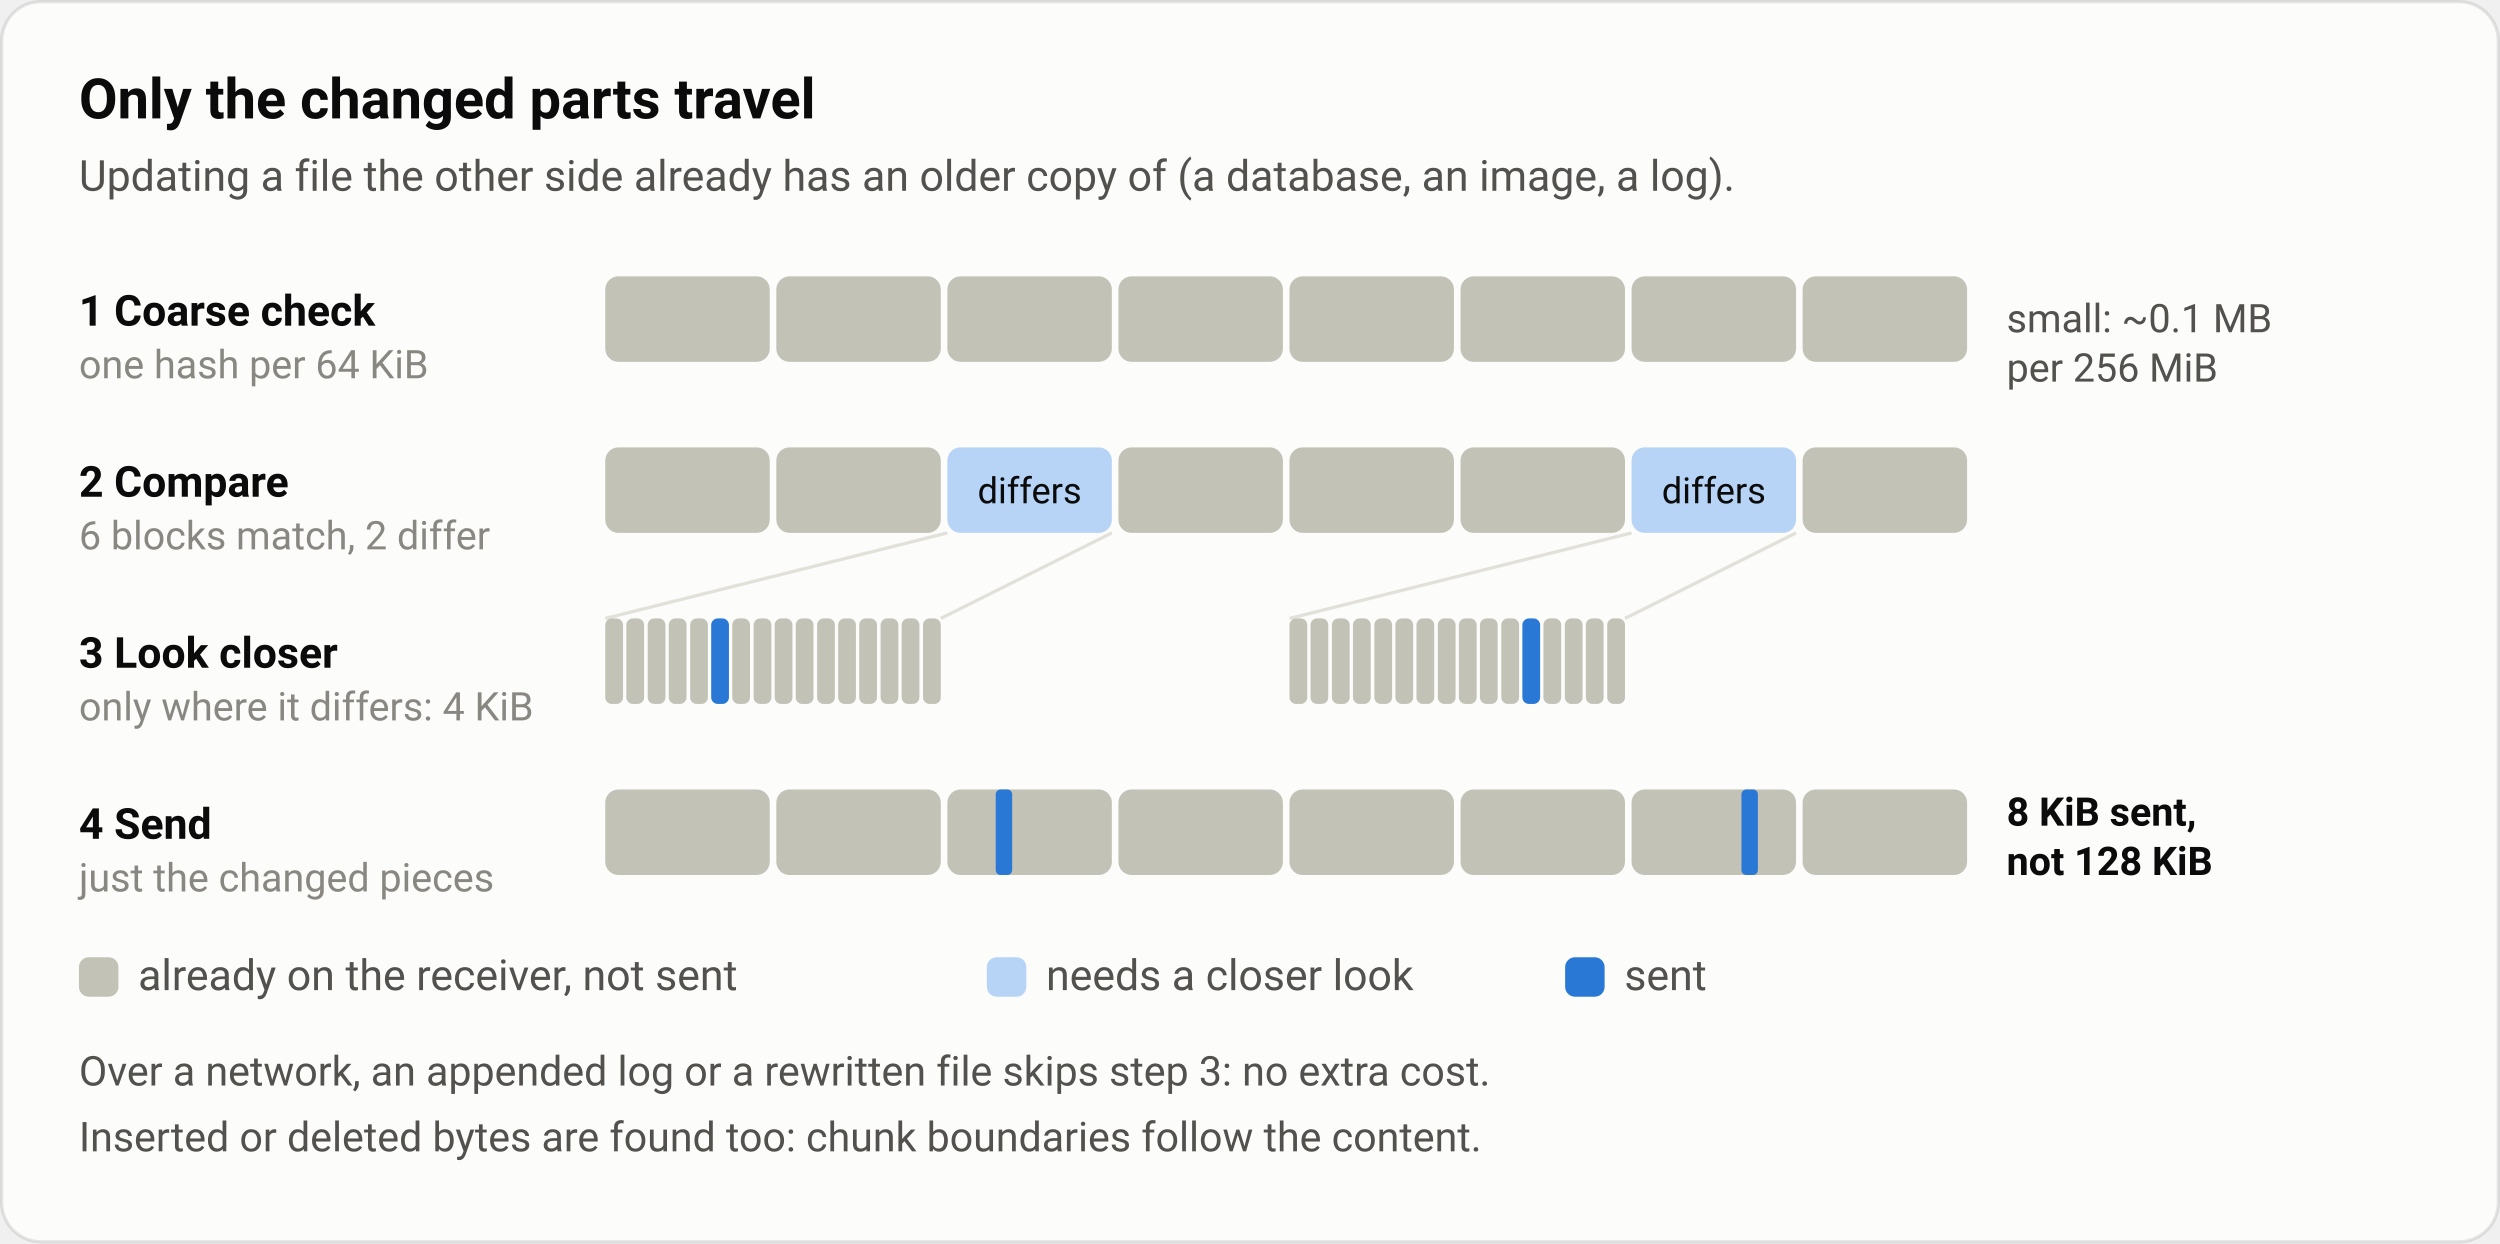
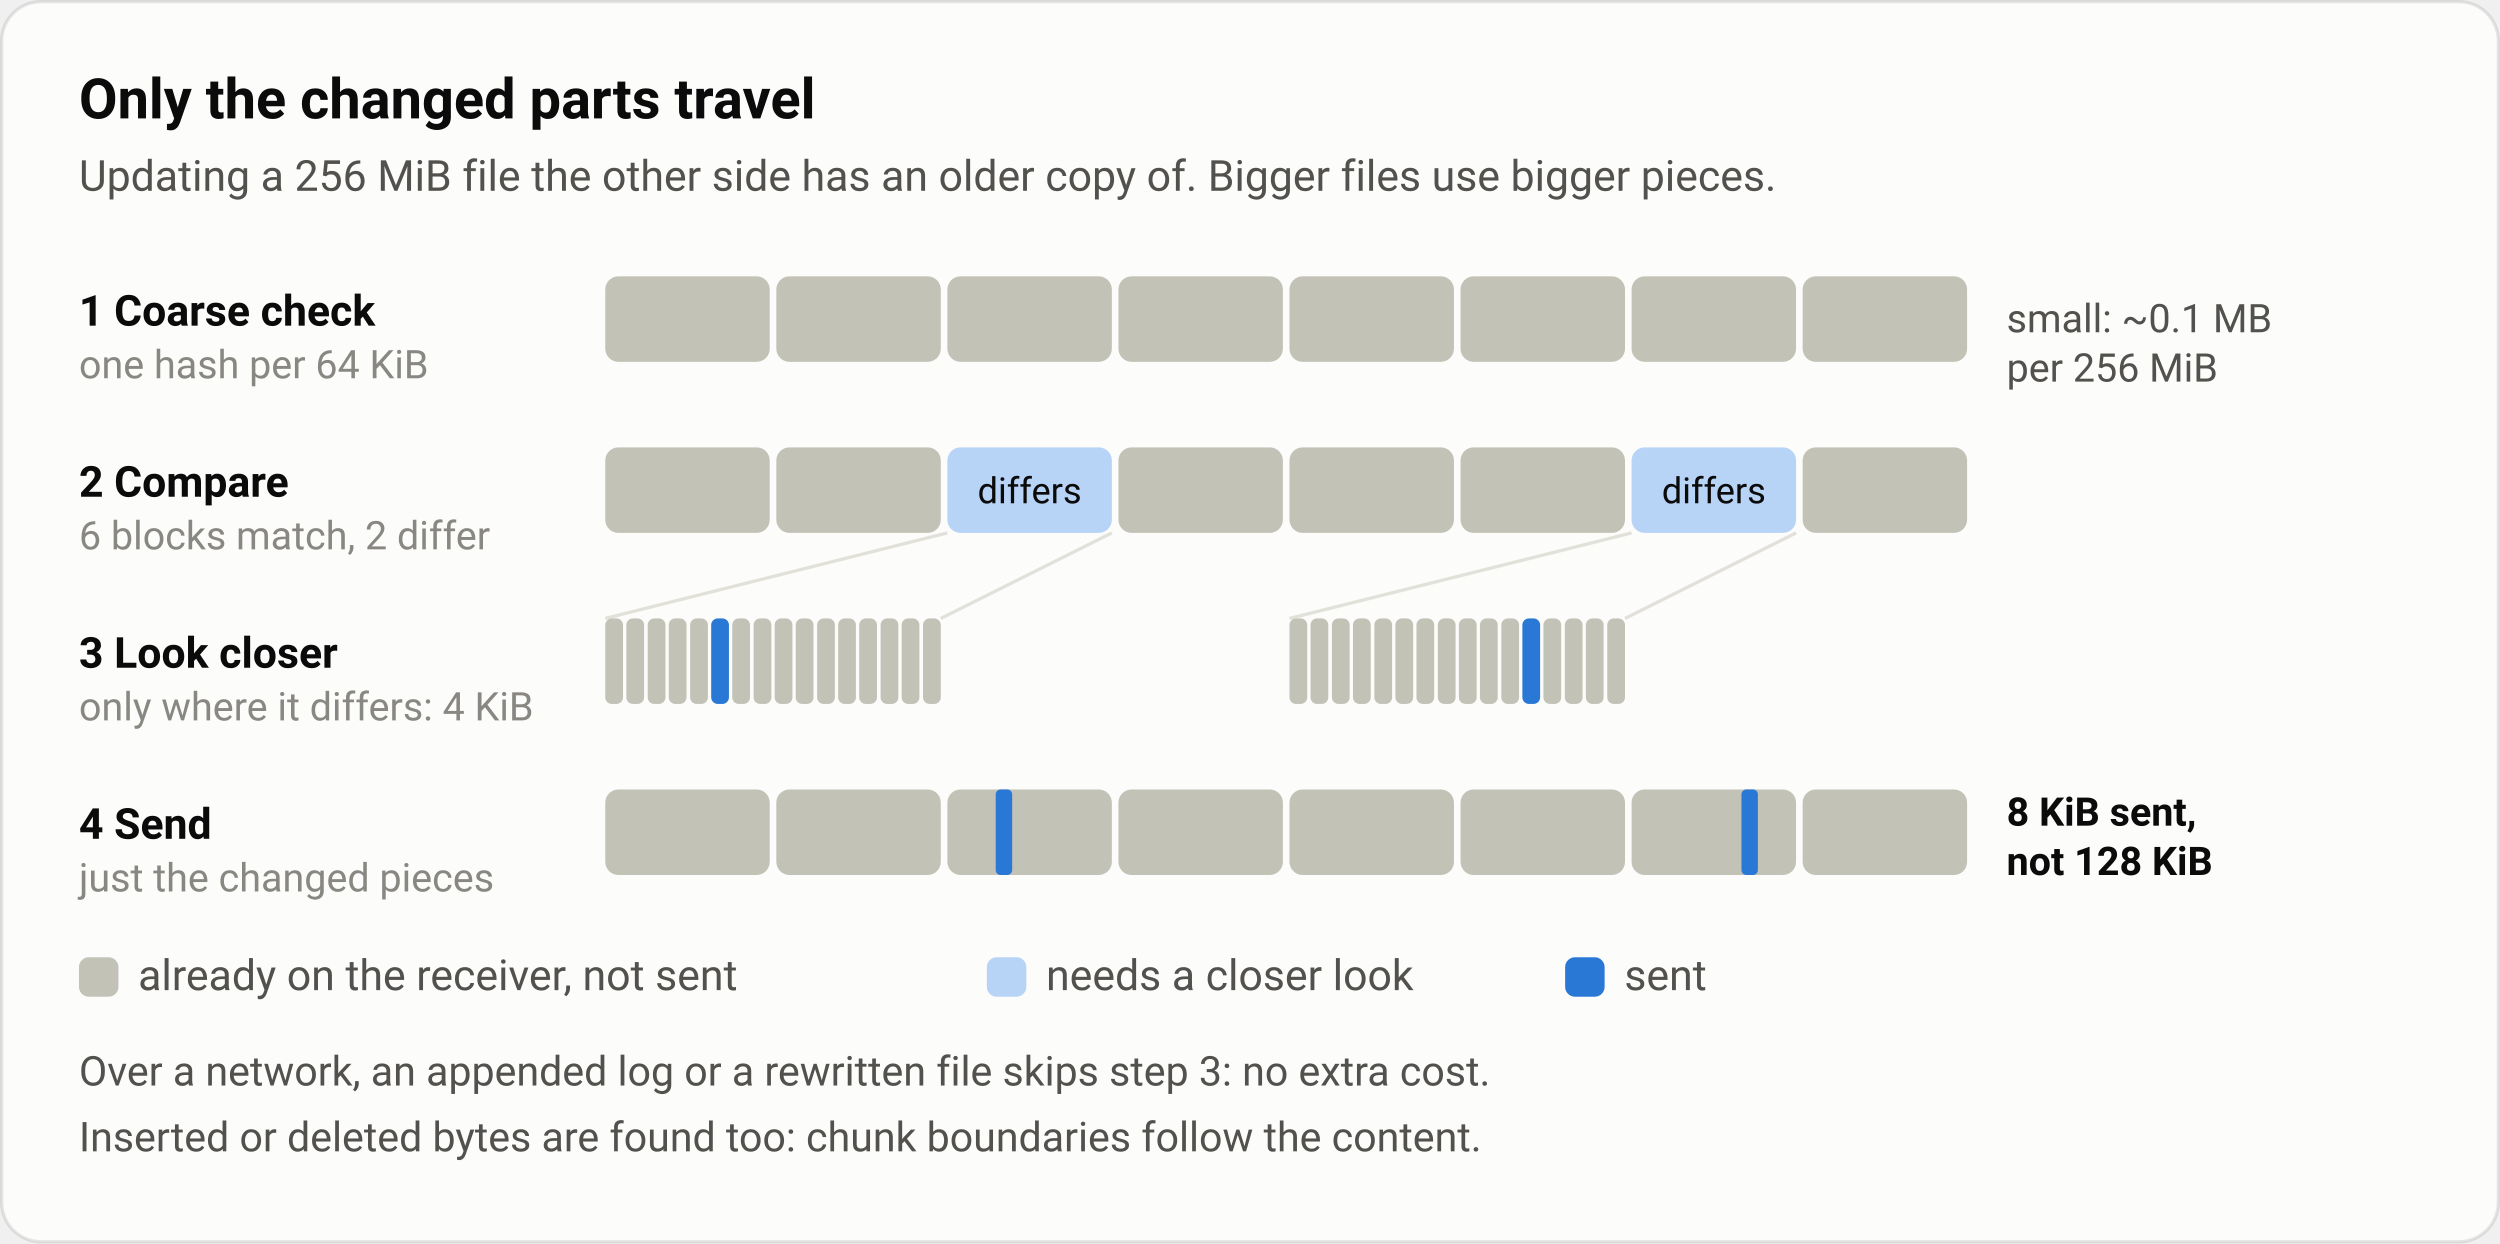
<svg xmlns="http://www.w3.org/2000/svg" width="760" height="378" viewBox="0 0 760 378" role="img" aria-labelledby="t d">
  <style>text{font-family:system-ui,-apple-system,"Segoe UI",Roboto,sans-serif}.f-bg{fill:#fcfcfb}.k-bg{stroke:#fcfcfb}.f-ring{fill:rgba(11,11,11,0.10)}.k-ring{stroke:rgba(11,11,11,0.10)}.f-ink{fill:#0b0b0b}.k-ink{stroke:#0b0b0b}.f-ink2{fill:#52514e}.k-ink2{stroke:#52514e}.f-muted{fill:#898781}.k-muted{stroke:#898781}.f-grid{fill:#e1e0d9}.k-grid{stroke:#e1e0d9}.f-base{fill:#c3c2b7}.k-base{stroke:#c3c2b7}.f-s1{fill:#2a78d6}.k-s1{stroke:#2a78d6}.f-s2{fill:#eb6834}.k-s2{stroke:#eb6834}.f-s1soft{fill:#b7d3f6}.k-s1soft{stroke:#b7d3f6}.f-onfill{fill:#ffffff}.k-onfill{stroke:#ffffff}@media (prefers-color-scheme:dark){.f-bg{fill:#1a1a19}.k-bg{stroke:#1a1a19}.f-ring{fill:rgba(255,255,255,0.10)}.k-ring{stroke:rgba(255,255,255,0.10)}.f-ink{fill:#f0efec}.k-ink{stroke:#f0efec}.f-ink2{fill:#c3c2b7}.k-ink2{stroke:#c3c2b7}.f-muted{fill:#898781}.k-muted{stroke:#898781}.f-grid{fill:#2c2c2a}.k-grid{stroke:#2c2c2a}.f-base{fill:#383835}.k-base{stroke:#383835}.f-s1{fill:#3987e5}.k-s1{stroke:#3987e5}.f-s2{fill:#d95926}.k-s2{stroke:#d95926}.f-s1soft{fill:#184f95}.k-s1soft{stroke:#184f95}.f-onfill{fill:#ffffff}.k-onfill{stroke:#ffffff}}</style>
  <rect x="0.5" y="0.5" width="759" height="377" rx="12" class="f-bg k-ring" />
  <text x="24.0" y="36.0" font-size="17" font-weight="600" text-anchor="start" class="f-ink">Only the changed parts travel</text>
-   <text x="24.0" y="58.0" font-size="13" font-weight="400" text-anchor="start" class="f-ink2">Updating a file the other side already has an older copy of (a database, an image, a log).</text>
+   <text x="24.0" y="58.0" font-size="13" font-weight="400" text-anchor="start" class="f-ink2">Updating a 256 MiB file the other side has an older copy of. Bigger files use bigger pieces.</text>
  <text x="24.0" y="99.0" font-size="13" font-weight="600" text-anchor="start" class="f-ink">1  Coarse check</text>
  <text x="24.0" y="115.0" font-size="12" font-weight="400" text-anchor="start" class="f-muted">one hash per 64 KiB</text>
  <rect x="184.0" y="84.0" width="50.0" height="26.0" rx="4" class="f-base" />
  <rect x="236.0" y="84.0" width="50.0" height="26.0" rx="4" class="f-base" />
  <rect x="288.0" y="84.0" width="50.0" height="26.0" rx="4" class="f-base" />
  <rect x="340.0" y="84.0" width="50.0" height="26.0" rx="4" class="f-base" />
  <rect x="392.0" y="84.0" width="50.0" height="26.0" rx="4" class="f-base" />
  <rect x="444.0" y="84.0" width="50.0" height="26.0" rx="4" class="f-base" />
  <rect x="496.0" y="84.0" width="50.0" height="26.0" rx="4" class="f-base" />
  <rect x="548.0" y="84.0" width="50.0" height="26.0" rx="4" class="f-base" />
  <text x="610.0" y="101.0" font-size="12" font-weight="400" text-anchor="start" class="f-ink2">small: ~0.1 MB</text>
  <text x="610.0" y="116.0" font-size="12" font-weight="400" text-anchor="start" class="f-ink2">per 256 MiB</text>
  <text x="24.0" y="151.0" font-size="13" font-weight="600" text-anchor="start" class="f-ink">2  Compare</text>
  <text x="24.0" y="167.0" font-size="12" font-weight="400" text-anchor="start" class="f-muted">6 blocks match, 2 differ</text>
  <rect x="184.0" y="136.0" width="50.0" height="26.0" rx="4" class="f-base" />
  <rect x="236.0" y="136.0" width="50.0" height="26.0" rx="4" class="f-base" />
  <rect x="288.0" y="136.0" width="50.0" height="26.0" rx="4" class="f-s1soft" />
  <text x="313.0" y="153.0" font-size="11" font-weight="400" text-anchor="middle" class="f-ink">differs</text>
  <rect x="340.0" y="136.0" width="50.0" height="26.0" rx="4" class="f-base" />
  <rect x="392.0" y="136.0" width="50.0" height="26.0" rx="4" class="f-base" />
  <rect x="444.0" y="136.0" width="50.0" height="26.0" rx="4" class="f-base" />
  <rect x="496.0" y="136.0" width="50.0" height="26.0" rx="4" class="f-s1soft" />
  <text x="521.0" y="153.0" font-size="11" font-weight="400" text-anchor="middle" class="f-ink">differs</text>
  <rect x="548.0" y="136.0" width="50.0" height="26.0" rx="4" class="f-base" />
  <text x="24.0" y="203.0" font-size="13" font-weight="600" text-anchor="start" class="f-ink">3  Look closer</text>
  <text x="24.0" y="219.0" font-size="12" font-weight="400" text-anchor="start" class="f-muted">only where it differs: 4 KiB</text>
  <line x1="288.0" y1="162" x2="184.0" y2="188" class="k-grid" stroke-width="1" />
  <line x1="338.0" y1="162" x2="286.0" y2="188" class="k-grid" stroke-width="1" />
  <rect x="184.0" y="188.0" width="5.4" height="26.0" rx="2" class="f-base" />
  <rect x="190.4" y="188.0" width="5.4" height="26.0" rx="2" class="f-base" />
  <rect x="196.9" y="188.0" width="5.4" height="26.0" rx="2" class="f-base" />
  <rect x="203.3" y="188.0" width="5.4" height="26.0" rx="2" class="f-base" />
  <rect x="209.8" y="188.0" width="5.4" height="26.0" rx="2" class="f-base" />
  <rect x="216.2" y="188.0" width="5.4" height="26.0" rx="2" class="f-s1" />
  <rect x="222.6" y="188.0" width="5.4" height="26.0" rx="2" class="f-base" />
  <rect x="229.1" y="188.0" width="5.4" height="26.0" rx="2" class="f-base" />
  <rect x="235.5" y="188.0" width="5.4" height="26.0" rx="2" class="f-base" />
  <rect x="241.9" y="188.0" width="5.4" height="26.0" rx="2" class="f-base" />
  <rect x="248.4" y="188.0" width="5.4" height="26.0" rx="2" class="f-base" />
  <rect x="254.8" y="188.0" width="5.4" height="26.0" rx="2" class="f-base" />
  <rect x="261.2" y="188.0" width="5.4" height="26.0" rx="2" class="f-base" />
  <rect x="267.7" y="188.0" width="5.4" height="26.0" rx="2" class="f-base" />
  <rect x="274.1" y="188.0" width="5.4" height="26.0" rx="2" class="f-base" />
  <rect x="280.6" y="188.0" width="5.4" height="26.0" rx="2" class="f-base" />
  <line x1="496.0" y1="162" x2="392.0" y2="188" class="k-grid" stroke-width="1" />
  <line x1="546.0" y1="162" x2="494.0" y2="188" class="k-grid" stroke-width="1" />
  <rect x="392.0" y="188.0" width="5.4" height="26.0" rx="2" class="f-base" />
  <rect x="398.4" y="188.0" width="5.4" height="26.0" rx="2" class="f-base" />
  <rect x="404.9" y="188.0" width="5.4" height="26.0" rx="2" class="f-base" />
  <rect x="411.3" y="188.0" width="5.4" height="26.0" rx="2" class="f-base" />
  <rect x="417.8" y="188.0" width="5.4" height="26.0" rx="2" class="f-base" />
  <rect x="424.2" y="188.0" width="5.4" height="26.0" rx="2" class="f-base" />
  <rect x="430.6" y="188.0" width="5.4" height="26.0" rx="2" class="f-base" />
  <rect x="437.1" y="188.0" width="5.4" height="26.0" rx="2" class="f-base" />
  <rect x="443.5" y="188.0" width="5.4" height="26.0" rx="2" class="f-base" />
  <rect x="449.9" y="188.0" width="5.4" height="26.0" rx="2" class="f-base" />
  <rect x="456.4" y="188.0" width="5.4" height="26.0" rx="2" class="f-base" />
  <rect x="462.8" y="188.0" width="5.4" height="26.0" rx="2" class="f-s1" />
  <rect x="469.2" y="188.0" width="5.4" height="26.0" rx="2" class="f-base" />
  <rect x="475.7" y="188.0" width="5.4" height="26.0" rx="2" class="f-base" />
  <rect x="482.1" y="188.0" width="5.4" height="26.0" rx="2" class="f-base" />
  <rect x="488.6" y="188.0" width="5.4" height="26.0" rx="2" class="f-base" />
  <text x="24.0" y="255.0" font-size="13" font-weight="600" text-anchor="start" class="f-ink">4  Send</text>
  <text x="24.0" y="271.0" font-size="12" font-weight="400" text-anchor="start" class="f-muted">just the changed pieces</text>
  <rect x="184.0" y="240.0" width="50.0" height="26.0" rx="4" class="f-base" />
  <rect x="236.0" y="240.0" width="50.0" height="26.0" rx="4" class="f-base" />
  <rect x="288.0" y="240.0" width="50.0" height="26.0" rx="4" class="f-base" />
  <rect x="340.0" y="240.0" width="50.0" height="26.0" rx="4" class="f-base" />
  <rect x="392.0" y="240.0" width="50.0" height="26.0" rx="4" class="f-base" />
  <rect x="444.0" y="240.0" width="50.0" height="26.0" rx="4" class="f-base" />
  <rect x="496.0" y="240.0" width="50.0" height="26.0" rx="4" class="f-base" />
  <rect x="548.0" y="240.0" width="50.0" height="26.0" rx="4" class="f-base" />
  <rect x="302.7" y="240.0" width="5.0" height="26.0" rx="1.5" class="f-s1" />
  <rect x="529.4" y="240.0" width="5.0" height="26.0" rx="1.5" class="f-s1" />
  <text x="610.0" y="251.0" font-size="12" font-weight="600" text-anchor="start" class="f-ink">8 KiB sent,</text>
  <text x="610.0" y="266.0" font-size="12" font-weight="600" text-anchor="start" class="f-ink">not 128 KiB</text>
  <rect x="24.0" y="291.0" width="12.0" height="12.0" rx="3" class="f-base" />
  <text x="42.0" y="301.0" font-size="13" font-weight="400" text-anchor="start" class="f-ink2">already on the receiver, not sent</text>
  <rect x="300.0" y="291.0" width="12.0" height="12.0" rx="3" class="f-s1soft" />
  <text x="318.0" y="301.0" font-size="13" font-weight="400" text-anchor="start" class="f-ink2">needs a closer look</text>
  <rect x="475.8" y="291.0" width="12.0" height="12.0" rx="3" class="f-s1" />
  <text x="493.8" y="301.0" font-size="13" font-weight="400" text-anchor="start" class="f-ink2">sent</text>
  <text x="24.0" y="330.0" font-size="12.5" font-weight="400" text-anchor="start" class="f-ink2">Over a network, an appended log or a rewritten file skips step 3: no extra cost.</text>
  <text x="24.0" y="350.0" font-size="12.5" font-weight="400" text-anchor="start" class="f-ink2">Inserted or deleted bytes are found too: chunk boundaries follow the content.</text>
</svg>
